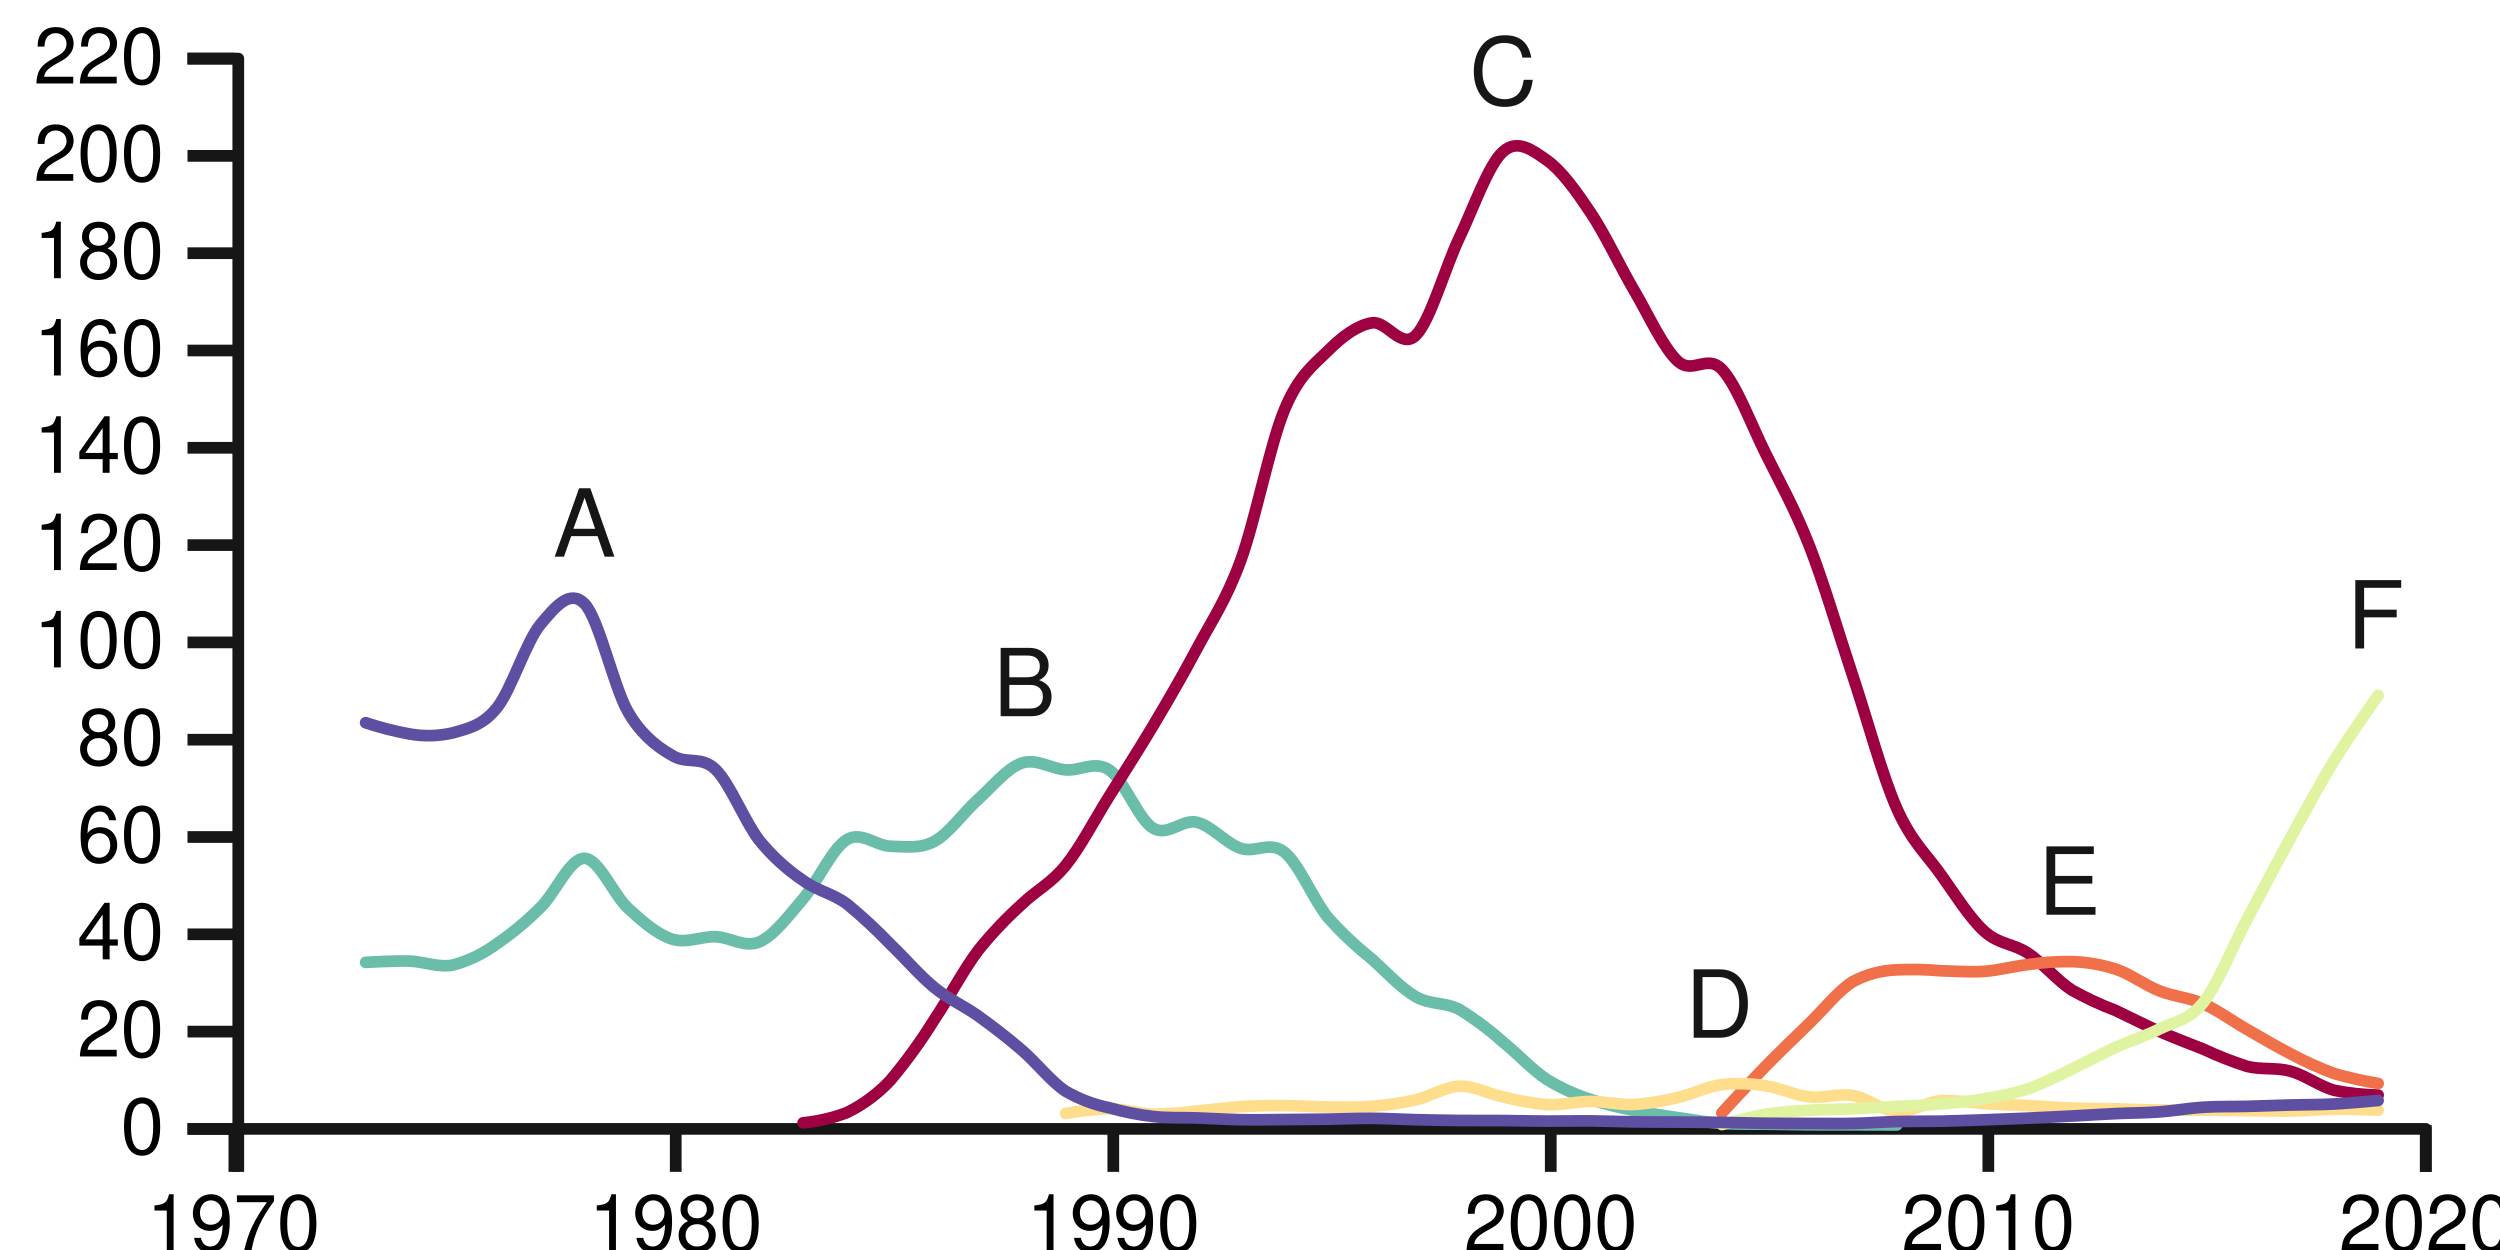
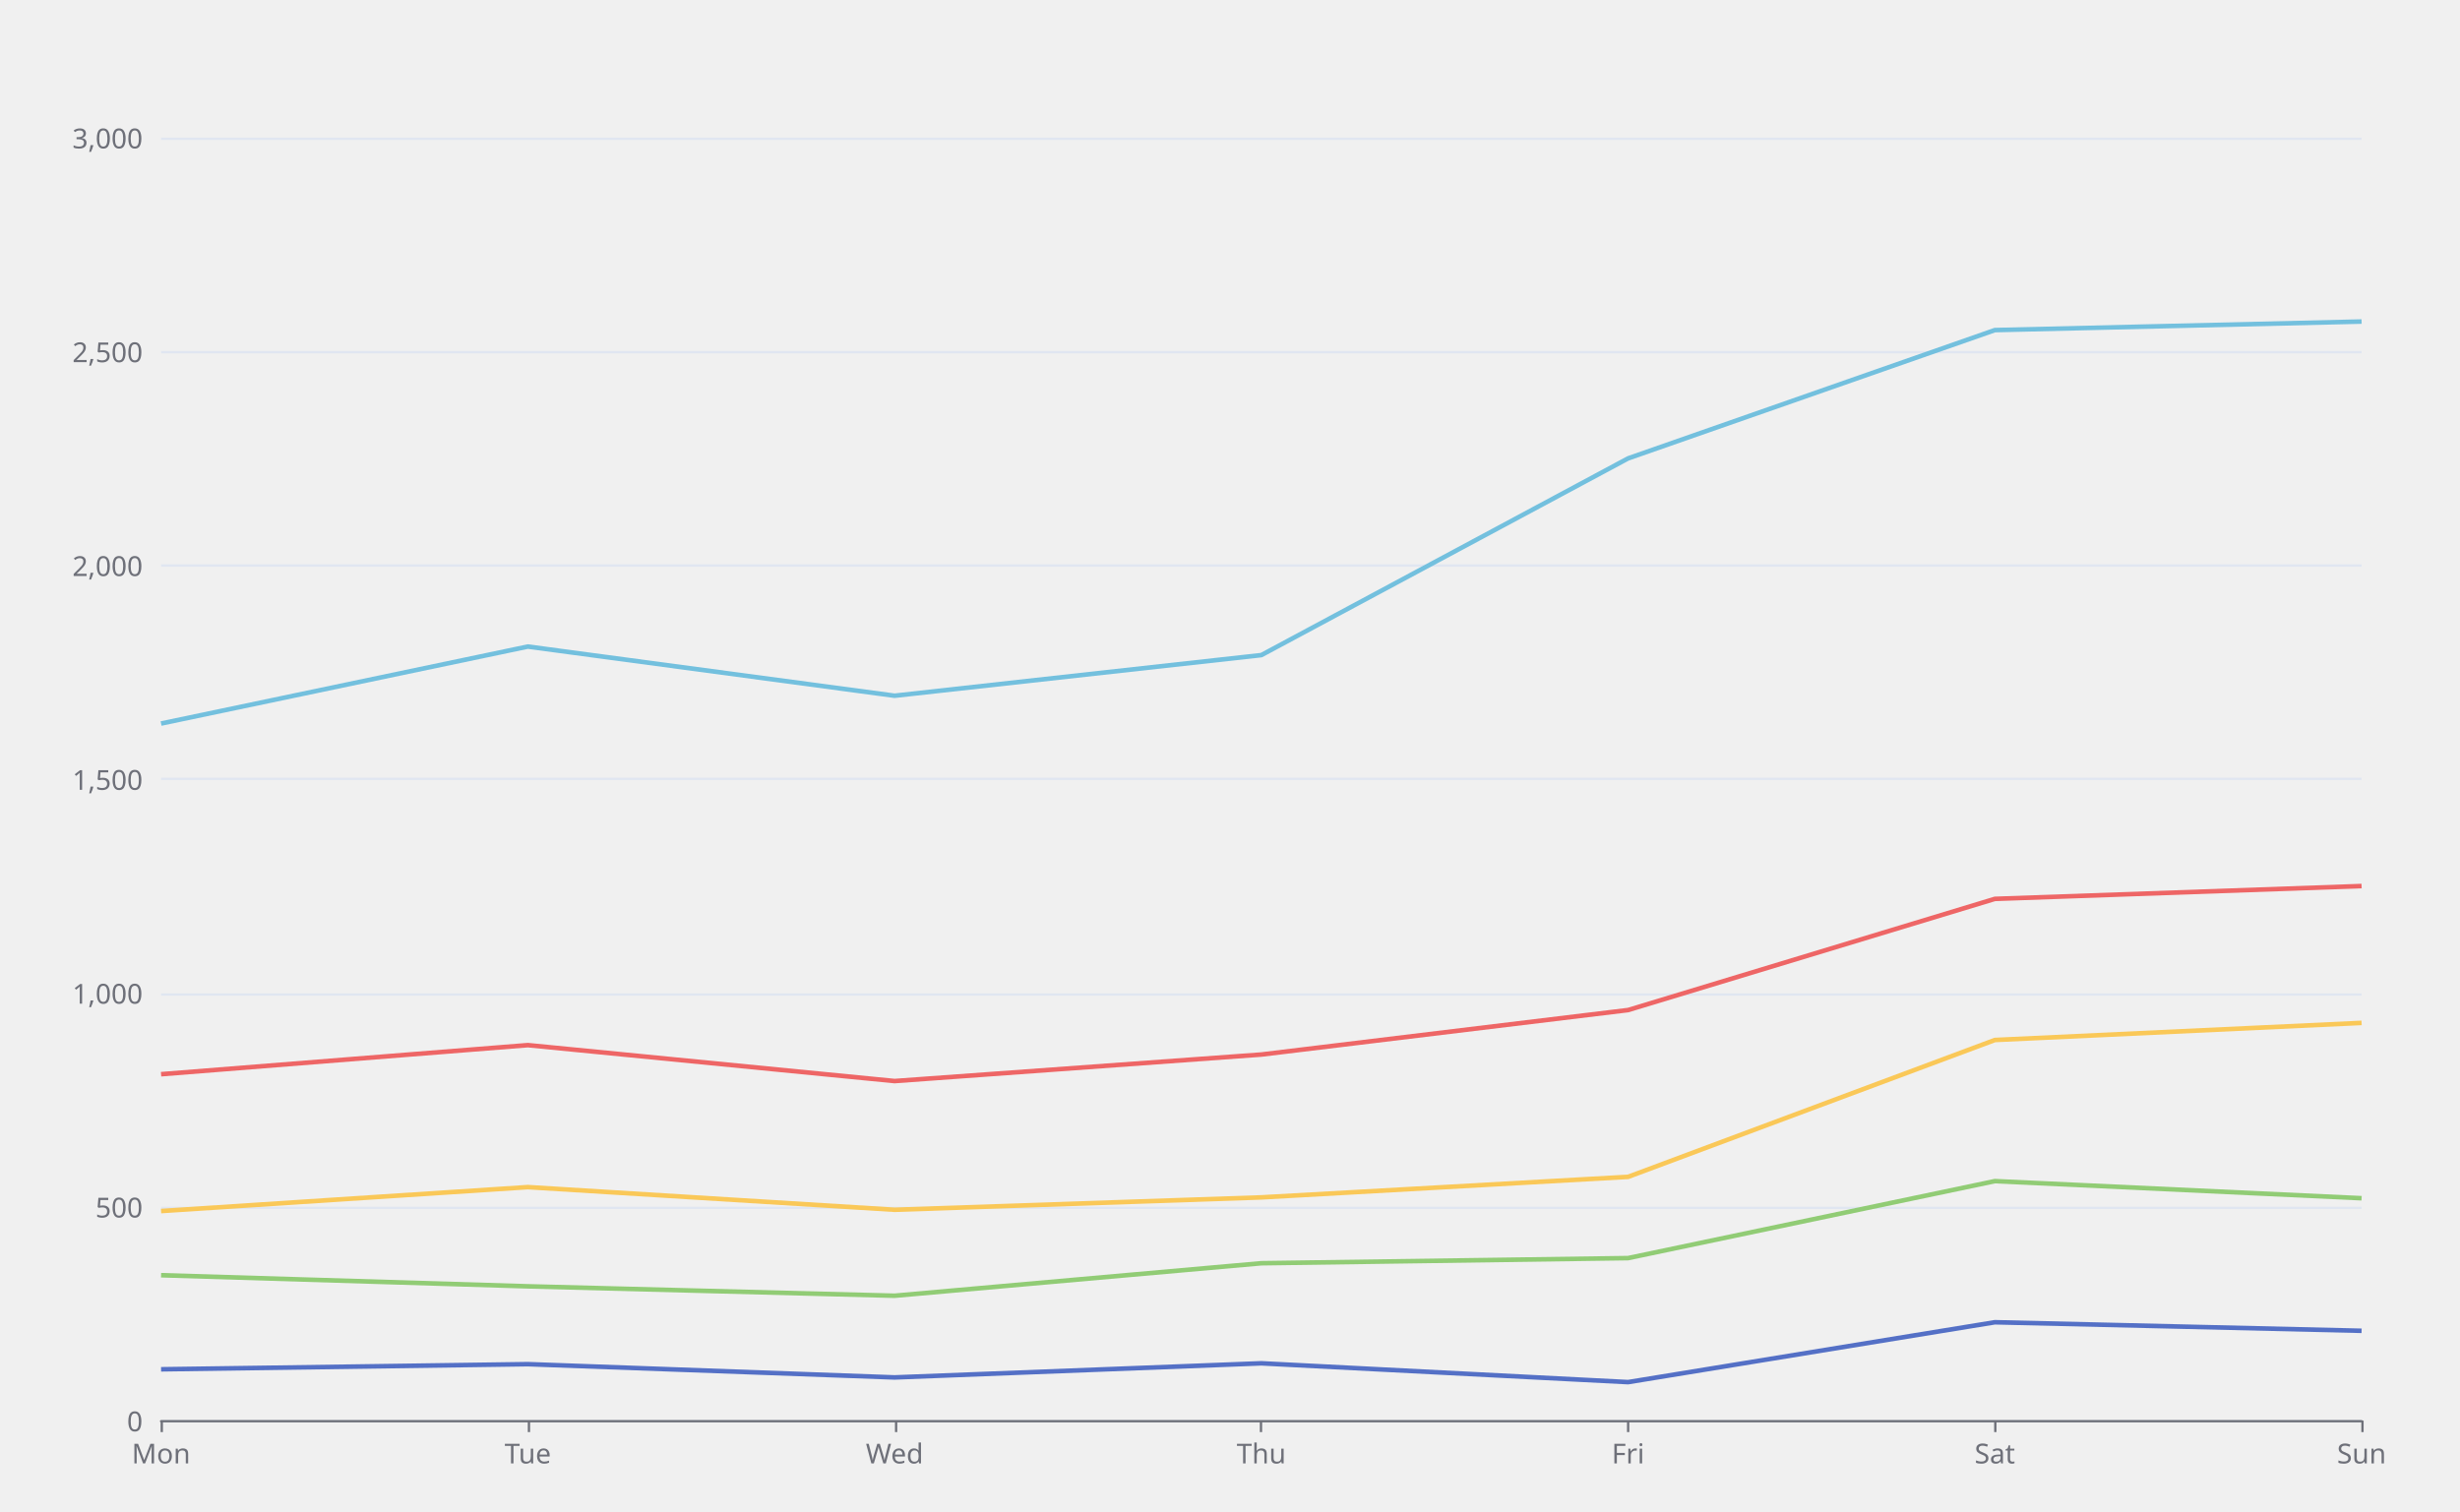
- <svg xmlns="http://www.w3.org/2000/svg" id="Layer_1" data-name="Layer 1" width="320" height="160" viewBox="0 0 320 160">
+ <svg xmlns="http://www.w3.org/2000/svg" width="1072" height="659" version="1.1" baseProfile="full" viewBox="0 0 1072 659">
+   <rect width="1072" height="659" x="0" y="0" id="0" fill="none" />
+   <path d="M70.189 619.5L1029.12 619.5" fill="none" stroke="#E0E6F1" />
+   <path d="M70.189 526.5L1029.12 526.5" fill="none" stroke="#E0E6F1" />
+   <path d="M70.189 433.5L1029.12 433.5" fill="none" stroke="#E0E6F1" />
+   <path d="M70.189 339.5L1029.12 339.5" fill="none" stroke="#E0E6F1" />
+   <path d="M70.189 246.5L1029.12 246.5" fill="none" stroke="#E0E6F1" />
+   <path d="M70.189 153.5L1029.12 153.5" fill="none" stroke="#E0E6F1" />
+   <path d="M70.189 60.5L1029.12 60.5" fill="none" stroke="#E0E6F1" />
+   <path d="M70.189 619.5L1029.12 619.5" fill="none" stroke="#6E7079" stroke-linecap="round" />
+   <path d="M70.5 619.23L70.5 624.23" fill="none" stroke="#6E7079" />
+   <path d="M230.5 619.23L230.5 624.23" fill="none" stroke="#6E7079" />
+   <path d="M390.5 619.23L390.5 624.23" fill="none" stroke="#6E7079" />
+   <path d="M549.5 619.23L549.5 624.23" fill="none" stroke="#6E7079" />
+   <path d="M709.5 619.23L709.5 624.23" fill="none" stroke="#6E7079" />
+   <path d="M869.5 619.23L869.5 624.23" fill="none" stroke="#6E7079" />
+   <path d="M1029.5 619.23L1029.5 624.23" fill="none" stroke="#6E7079" />
+   <text dominant-baseline="central" text-anchor="end" style="font-size:12px;font-family:sans-serif;" transform="translate(62.1893 619.23)" fill="#6E7079">0</text>
+   <text dominant-baseline="central" text-anchor="end" style="font-size:12px;font-family:sans-serif;" transform="translate(62.1893 526.025)" fill="#6E7079">500</text>
+   <text dominant-baseline="central" text-anchor="end" style="font-size:12px;font-family:sans-serif;" transform="translate(62.1893 432.82)" fill="#6E7079">1,000</text>
+   <text dominant-baseline="central" text-anchor="end" style="font-size:12px;font-family:sans-serif;" transform="translate(62.1893 339.615)" fill="#6E7079">1,500</text>
+   <text dominant-baseline="central" text-anchor="end" style="font-size:12px;font-family:sans-serif;" transform="translate(62.1893 246.41)" fill="#6E7079">2,000</text>
+   <text dominant-baseline="central" text-anchor="end" style="font-size:12px;font-family:sans-serif;" transform="translate(62.1893 153.205)" fill="#6E7079">2,500</text>
+   <text dominant-baseline="central" text-anchor="end" style="font-size:12px;font-family:sans-serif;" transform="translate(62.1893 60)" fill="#6E7079">3,000</text>
+   <text dominant-baseline="central" text-anchor="middle" style="font-size:12px;font-family:sans-serif;" y="6" transform="translate(70.1893 627.23)" fill="#6E7079">Mon</text>
+   <text dominant-baseline="central" text-anchor="middle" style="font-size:12px;font-family:sans-serif;" y="6" transform="translate(230.0111 627.23)" fill="#6E7079">Tue</text>
+   <text dominant-baseline="central" text-anchor="middle" style="font-size:12px;font-family:sans-serif;" y="6" transform="translate(389.8329 627.23)" fill="#6E7079">Wed</text>
+   <text dominant-baseline="central" text-anchor="middle" style="font-size:12px;font-family:sans-serif;" y="6" transform="translate(549.6546 627.23)" fill="#6E7079">Thu</text>
+   <text dominant-baseline="central" text-anchor="middle" style="font-size:12px;font-family:sans-serif;" y="6" transform="translate(709.4764 627.23)" fill="#6E7079">Fri</text>
+   <text dominant-baseline="central" text-anchor="middle" style="font-size:12px;font-family:sans-serif;" y="6" transform="translate(869.2982 627.23)" fill="#6E7079">Sat</text>
+   <text dominant-baseline="central" text-anchor="middle" style="font-size:12px;font-family:sans-serif;" y="6" transform="translate(1029.12 627.23)" fill="#6E7079">Sun</text>
+   <g clip-path="url(#zr4-c0)">
+     <path d="M70.189 596.861L230.011 594.624L389.833 600.403L549.655 594.251L709.476 602.453L869.298 576.356L1029.12 580.084" fill="none" stroke="rgb(84,112,198)" stroke-width="2" stroke-linejoin="bevel" />
+   </g>
+   <g clip-path="url(#zr4-c1)">
+     <path d="M70.189 555.851L230.011 560.697L389.833 564.798L549.655 550.631L709.476 548.394L869.298 514.84L1029.12 522.297" fill="none" stroke="rgb(145,204,117)" stroke-width="2" stroke-linejoin="bevel" />
+   </g>
+   <g clip-path="url(#zr4-c2)">
+     <path d="M70.189 527.889L230.011 517.45L389.833 527.33L549.655 521.924L709.476 512.976L869.298 453.325L1029.12 445.869" fill="none" stroke="rgb(250,200,88)" stroke-width="2" stroke-linejoin="bevel" />
+   </g>
+   <g clip-path="url(#zr4-c3)">
+     <path d="M70.189 468.238L230.011 455.562L389.833 471.221L549.655 459.663L709.476 440.276L869.298 391.81L1029.12 386.217" fill="none" stroke="rgb(238,102,102)" stroke-width="2" stroke-linejoin="bevel" />
+   </g>
+   <g clip-path="url(#zr4-c4)">
+     <path d="M70.189 315.382L230.011 281.828L389.833 303.265L549.655 285.556L709.476 199.808L869.298 143.885L1029.12 140.156" fill="none" stroke="rgb(115,192,222)" stroke-width="2" stroke-linejoin="bevel" />
+   </g>
+   <path d="M1 0A1 1 0 1 1 1 -0" transform="matrix(2,0,0,2,70.1893,596.8608)" fill="rgb(255,255,255)" stroke="#5470c6" />
+   <path d="M1 0A1 1 0 1 1 1 -0" transform="matrix(2,0,0,2,230.0111,594.6239)" fill="rgb(255,255,255)" stroke="#5470c6" />
+   <path d="M1 0A1 1 0 1 1 1 -0" transform="matrix(2,0,0,2,389.8329,600.4026)" fill="rgb(255,255,255)" stroke="#5470c6" />
+   <path d="M1 0A1 1 0 1 1 1 -0" transform="matrix(2,0,0,2,549.6547,594.251)" fill="rgb(255,255,255)" stroke="#5470c6" />
+   <path d="M1 0A1 1 0 1 1 1 -0" transform="matrix(2,0,0,2,709.4764,602.4531)" fill="rgb(255,255,255)" stroke="#5470c6" />
+   <path d="M1 0A1 1 0 1 1 1 -0" transform="matrix(2,0,0,2,869.2982,576.3557)" fill="rgb(255,255,255)" stroke="#5470c6" />
+   <path d="M1 0A1 1 0 1 1 1 -0" transform="matrix(2,0,0,2,1029.12,580.0839)" fill="rgb(255,255,255)" stroke="#5470c6" />
+   <path d="M1 0A1 1 0 1 1 1 -0" transform="matrix(2,0,0,2,70.1893,555.8506)" fill="rgb(255,255,255)" stroke="#91cc75" />
+   <path d="M1 0A1 1 0 1 1 1 -0" transform="matrix(2,0,0,2,230.0111,560.6973)" fill="rgb(255,255,255)" stroke="#91cc75" />
+   <path d="M1 0A1 1 0 1 1 1 -0" transform="matrix(2,0,0,2,389.8329,564.7983)" fill="rgb(255,255,255)" stroke="#91cc75" />
+   <path d="M1 0A1 1 0 1 1 1 -0" transform="matrix(2,0,0,2,549.6547,550.6311)" fill="rgb(255,255,255)" stroke="#91cc75" />
+   <path d="M1 0A1 1 0 1 1 1 -0" transform="matrix(2,0,0,2,709.4764,548.3942)" fill="rgb(255,255,255)" stroke="#91cc75" />
+   <path d="M1 0A1 1 0 1 1 1 -0" transform="matrix(2,0,0,2,869.2982,514.8404)" fill="rgb(255,255,255)" stroke="#91cc75" />
+   <path d="M1 0A1 1 0 1 1 1 -0" transform="matrix(2,0,0,2,1029.12,522.2968)" fill="rgb(255,255,255)" stroke="#91cc75" />
+   <path d="M1 0A1 1 0 1 1 1 -0" transform="matrix(2,0,0,2,70.1893,527.8891)" fill="rgb(255,255,255)" stroke="#fac858" />
+   <path d="M1 0A1 1 0 1 1 1 -0" transform="matrix(2,0,0,2,230.0111,517.4501)" fill="rgb(255,255,255)" stroke="#fac858" />
+   <path d="M1 0A1 1 0 1 1 1 -0" transform="matrix(2,0,0,2,389.8329,527.3299)" fill="rgb(255,255,255)" stroke="#fac858" />
+   <path d="M1 0A1 1 0 1 1 1 -0" transform="matrix(2,0,0,2,549.6547,521.924)" fill="rgb(255,255,255)" stroke="#fac858" />
+   <path d="M1 0A1 1 0 1 1 1 -0" transform="matrix(2,0,0,2,709.4764,512.9763)" fill="rgb(255,255,255)" stroke="#fac858" />
+   <path d="M1 0A1 1 0 1 1 1 -0" transform="matrix(2,0,0,2,869.2982,453.3251)" fill="rgb(255,255,255)" stroke="#fac858" />
+   <path d="M1 0A1 1 0 1 1 1 -0" transform="matrix(2,0,0,2,1029.12,445.8687)" fill="rgb(255,255,255)" stroke="#fac858" />
+   <path d="M1 0A1 1 0 1 1 1 -0" transform="matrix(2,0,0,2,70.1893,468.2379)" fill="rgb(255,255,255)" stroke="#ee6666" />
+   <path d="M1 0A1 1 0 1 1 1 -0" transform="matrix(2,0,0,2,230.0111,455.562)" fill="rgb(255,255,255)" stroke="#ee6666" />
+   <path d="M1 0A1 1 0 1 1 1 -0" transform="matrix(2,0,0,2,389.8329,471.2205)" fill="rgb(255,255,255)" stroke="#ee6666" />
+   <path d="M1 0A1 1 0 1 1 1 -0" transform="matrix(2,0,0,2,549.6547,459.663)" fill="rgb(255,255,255)" stroke="#ee6666" />
+   <path d="M1 0A1 1 0 1 1 1 -0" transform="matrix(2,0,0,2,709.4764,440.2764)" fill="rgb(255,255,255)" stroke="#ee6666" />
+   <path d="M1 0A1 1 0 1 1 1 -0" transform="matrix(2,0,0,2,869.2982,391.8098)" fill="rgb(255,255,255)" stroke="#ee6666" />
+   <path d="M1 0A1 1 0 1 1 1 -0" transform="matrix(2,0,0,2,1029.12,386.2175)" fill="rgb(255,255,255)" stroke="#ee6666" />
+   <path d="M1 0A1 1 0 1 1 1 -0" transform="matrix(2,0,0,2,70.1893,315.3817)" fill="rgb(255,255,255)" stroke="#73c0de" />
+   <path d="M1 0A1 1 0 1 1 1 -0" transform="matrix(2,0,0,2,230.0111,281.8279)" fill="rgb(255,255,255)" stroke="#73c0de" />
+   <path d="M1 0A1 1 0 1 1 1 -0" transform="matrix(2,0,0,2,389.8329,303.265)" fill="rgb(255,255,255)" stroke="#73c0de" />
+   <path d="M1 0A1 1 0 1 1 1 -0" transform="matrix(2,0,0,2,549.6547,285.5561)" fill="rgb(255,255,255)" stroke="#73c0de" />
+   <path d="M1 0A1 1 0 1 1 1 -0" transform="matrix(2,0,0,2,709.4764,199.8075)" fill="rgb(255,255,255)" stroke="#73c0de" />
+   <path d="M1 0A1 1 0 1 1 1 -0" transform="matrix(2,0,0,2,869.2982,143.8845)" fill="rgb(255,255,255)" stroke="#73c0de" />
+   <path d="M1 0A1 1 0 1 1 1 -0" transform="matrix(2,0,0,2,1029.12,140.1563)" fill="rgb(255,255,255)" stroke="#73c0de" />
+   <path d="M-5 -5l10 0l0 10l-10 0Z" transform="translate(536 5)" fill="rgb(0,0,0)" fill-opacity="0" stroke="#ccc" stroke-width="0" />
+   <path d="M-5 -5l57.013 0l0 28l-57.013 0Z" transform="translate(5 5)" fill="rgb(0,0,0)" fill-opacity="0" stroke="#ccc" stroke-width="0" />
  <defs>
-     <style>
-       .cls-1 {
-         fill: #fff;
-       }
- 
-       .cls-10, .cls-11, .cls-2, .cls-5, .cls-7, .cls-8, .cls-9 {
-         fill: none;
-         stroke-linejoin: round;
-         stroke-width: 1.5px;
-       }
- 
-       .cls-2 {
-         stroke: #161616;
-       }
- 
-       .cls-3, .cls-4 {
-         font-size: 10px;
-       }
- 
-       .cls-12, .cls-3, .cls-4, .cls-6 {
-         font-family: Helvetica;
-       }
- 
-       .cls-12, .cls-4, .cls-6 {
-         isolation: isolate;
-       }
- 
-       .cls-5 {
-         stroke: #69bda9;
-       }
- 
-       .cls-10, .cls-11, .cls-5, .cls-7, .cls-8, .cls-9 {
-         stroke-linecap: round;
-       }
- 
-       .cls-12, .cls-6 {
-         font-size: 12px;
-         fill: #161616;
-       }
- 
-       .cls-7 {
-         stroke: #9e0142;
-       }
- 
-       .cls-8 {
-         stroke: #f0704a;
-       }
- 
-       .cls-9 {
-         stroke: #fedd8d;
-       }
- 
-       .cls-10 {
-         stroke: #e0f3a1;
-       }
- 
-       .cls-11 {
-         stroke: #5e4fa2;
-       }
- 
-       .cls-12 {
-         letter-spacing: -0.055em;
-       }
-     </style>
+     <clipPath id="zr4-c0">
+       <path d="M69 59l961 0l0 561.23l-961 0Z" fill="#000" />
+     </clipPath>
+     <clipPath id="zr4-c1">
+       <path d="M69 59l961 0l0 561.23l-961 0Z" fill="#000" />
+     </clipPath>
+     <clipPath id="zr4-c2">
+       <path d="M69 59l961 0l0 561.23l-961 0Z" fill="#000" />
+     </clipPath>
+     <clipPath id="zr4-c3">
+       <path d="M69 59l961 0l0 561.23l-961 0Z" fill="#000" />
+     </clipPath>
+     <clipPath id="zr4-c4">
+       <path d="M69 59l961 0l0 561.23l-961 0Z" fill="#000" />
+     </clipPath>
  </defs>
-   <rect id="backgorund" class="cls-1" width="320" height="160" />
-   <g id="viz">
-     <g>
-       <g id="axes">
-         <g>
-           <path class="cls-2" d="M30.5,150v-5.5h280V150" />
-           <g>
-             <line class="cls-2" x1="30" y1="144" x2="30" y2="150" />
-             <text class="cls-3" transform="translate(18.7539 160.1)">1970</text>
-           </g>
-           <g>
-             <line class="cls-2" x1="86.494" y1="144" x2="86.494" y2="150" />
-             <text class="cls-4" transform="translate(75.3708 160.1)">1980</text>
-           </g>
-           <g>
-             <line class="cls-2" x1="142.503" y1="144" x2="142.503" y2="150" />
-             <text class="cls-4" transform="translate(131.38 160.1)">1990</text>
-           </g>
-           <g>
-             <line class="cls-2" x1="198.497" y1="144" x2="198.497" y2="150" />
-             <text class="cls-4" transform="translate(187.3739 160.1)">2000</text>
-           </g>
-           <g>
-             <line class="cls-2" x1="254.506" y1="144" x2="254.506" y2="150" />
-             <text class="cls-4" transform="translate(243.3831 160.1)">2010</text>
-           </g>
-           <g>
-             <line class="cls-2" x1="310.5" y1="144" x2="310.5" y2="150" />
-             <text class="cls-4" transform="translate(299.377 160.1)">2020</text>
-           </g>
-         </g>
-         <g>
-           <path class="cls-2" d="M24,144.5h6.5V7.5H24" />
-           <g>
-             <line class="cls-2" x1="30" y1="144.5" x2="24" y2="144.5" />
-             <text class="cls-3" transform="translate(15.4385 147.7)">0</text>
-           </g>
-           <g>
-             <line class="cls-2" x1="30" y1="132.046" x2="24" y2="132.046" />
-             <text class="cls-3" transform="translate(9.877 135.2455)">20</text>
-           </g>
-           <g>
-             <line class="cls-2" x1="30" y1="119.591" x2="24" y2="119.591" />
-             <text class="cls-3" transform="translate(9.877 122.7909)">40</text>
-           </g>
-           <g>
-             <line class="cls-2" x1="30" y1="107.136" x2="24" y2="107.136" />
-             <text class="cls-3" transform="translate(9.877 110.3364)">60</text>
-           </g>
-           <g>
-             <line class="cls-2" x1="30" y1="94.682" x2="24" y2="94.682" />
-             <text class="cls-3" transform="translate(9.877 97.8818)">80</text>
-           </g>
-           <g>
-             <line class="cls-2" x1="30" y1="82.227" x2="24" y2="82.227" />
-             <text class="cls-3" transform="translate(4.3154 85.4273)">100</text>
-           </g>
-           <g>
-             <line class="cls-2" x1="30" y1="69.773" x2="24" y2="69.773" />
-             <text class="cls-3" transform="translate(4.3154 72.9727)">120</text>
-           </g>
-           <g>
-             <line class="cls-2" x1="30" y1="57.318" x2="24" y2="57.318" />
-             <text class="cls-3" transform="translate(4.3154 60.5182)">140</text>
-           </g>
-           <g>
-             <line class="cls-2" x1="30" y1="44.864" x2="24" y2="44.864" />
-             <text class="cls-3" transform="translate(4.3154 48.0636)">160</text>
-           </g>
-           <g>
-             <line class="cls-2" x1="30" y1="32.409" x2="24" y2="32.409" />
-             <text class="cls-3" transform="translate(4.3154 35.6091)">180</text>
-           </g>
-           <g>
-             <line class="cls-2" x1="30" y1="19.954" x2="24" y2="19.954" />
-             <text class="cls-3" transform="translate(4.3154 23.1545)">200</text>
-           </g>
-           <g>
-             <line class="cls-2" x1="30" y1="7.5" x2="24" y2="7.5" />
-             <text class="cls-3" transform="translate(4.3154 10.7)">220</text>
-           </g>
-         </g>
-       </g>
-       <g id="viz-2" data-name="viz">
-         <g id="Tape">
-           <path class="cls-5" d="M46.804,123.181s3.731-.219,5.596-.162,3.731.872,5.596.503a16.775,16.775,0,0,0,5.596-2.718,39.071,39.071,0,0,0,5.612-4.668c1.868-1.823,3.731-6.289,5.596-6.268s3.731,4.672,5.596,6.393,3.728,3.328,5.596,3.935,3.744-.354,5.612-.293,3.731,1.469,5.596.661,3.731-3.329,5.596-5.511,3.728-6.46,5.596-7.582,3.744.811,5.612.848,3.731.373,5.596-.627,3.731-3.701,5.596-5.371,3.728-4.018,5.596-4.648,3.744.723,5.612.871,3.731-1.227,5.596.017,3.731,6.335,5.596,7.449,3.728-1.193,5.596-.763,3.744,2.701,5.612,3.339,3.731-.994,5.596.487,3.731,6.115,5.596,8.394a45.418,45.418,0,0,0,5.596,5.279c1.868,1.684,3.744,3.748,5.612,4.825s3.731.667,5.596,1.638a38.948,38.948,0,0,1,5.596,4.187c1.865,1.493,3.728,3.55,5.596,4.773a24.956,24.956,0,0,0,5.612,2.563,41.994,41.994,0,0,0,5.596,1.41c1.865.389,3.731.645,5.596.921s3.728.598,5.596.736,3.744.065,5.612.093,3.731.064,5.596.078,3.731.002,5.596.006,5.596.016,5.596.016" />
-           <text class="cls-6" transform="translate(127.13 91.6732)">B</text>
-         </g>
-         <g id="Disc">
-           <path class="cls-7" d="M102.798,143.725a22.094,22.094,0,0,0,5.596-1.308,19.035,19.035,0,0,0,5.612-4.18,66.834,66.834,0,0,0,5.596-7.748c1.865-2.762,3.731-6.365,5.596-8.823a49.931,49.931,0,0,1,5.596-5.924c1.868-1.815,3.744-2.657,5.612-4.967s3.731-5.911,5.596-8.893,3.731-5.858,5.596-8.997,3.728-6.318,5.596-9.84,3.744-6.194,5.612-11.291,3.731-14.809,5.596-19.288,3.731-5.73,5.596-7.587,3.728-3.232,5.596-3.555,3.744,3.437,5.612,1.619,3.731-8.605,5.596-12.528,3.731-9.364,5.596-11.015,3.728-.199,5.596,1.107,3.744,3.94,5.612,6.729,3.731,6.832,5.596,10.004,3.731,7.358,5.596,9.028,3.728-.973,5.596.994,3.744,7.039,5.612,10.808,3.731,7.046,5.596,11.809,3.731,11.164,5.596,16.766,3.728,12.638,5.596,16.848,3.744,5.795,5.612,8.416,3.731,5.625,5.596,7.31,3.731,1.547,5.596,2.799,3.728,3.493,5.596,4.714a41.605,41.605,0,0,0,5.612,2.613c1.868.882,3.731,1.858,5.596,2.68s3.731,1.51,5.596,2.254a47.759,47.759,0,0,0,5.596,2.211c1.868.473,3.744.115,5.612.628s3.731,1.94,5.596,2.448a32.377,32.377,0,0,0,5.596.604" />
-           <text class="cls-6" transform="translate(188.0676 13.4009)">C</text>
-         </g>
-         <g id="Download">
-           <path class="cls-8" d="M220.398,142.453s3.744-4.074,5.612-5.988,3.731-3.689,5.596-5.495,3.731-4.205,5.596-5.343a12.841,12.841,0,0,1,5.596-1.487,40.387,40.387,0,0,1,5.612.121c1.868.033,3.731.208,5.596.075s3.731-.665,5.596-.873a34.489,34.489,0,0,1,5.596-.377,20.873,20.873,0,0,1,5.612.958c1.868.624,3.731,2.049,5.596,2.788s3.731.829,5.596,1.649,3.728,2.203,5.596,3.272,3.744,2.196,5.612,3.141a44.15,44.15,0,0,0,5.596,2.532,49.43,49.43,0,0,0,5.596,1.256" />
-           <text class="cls-6" transform="translate(260.8657 117.0849)">E</text>
-         </g>
-         <g id="Other">
-           <path class="cls-9" d="M136.407,142.518a44.91,44.91,0,0,1,5.596-.617c1.865.017,3.731.666,5.596.718a49.32,49.32,0,0,0,5.596-.406c1.868-.162,3.744-.448,5.612-.564s3.731-.141,5.596-.133,3.731.167,5.596.181,3.728.058,5.596-.094a39.328,39.328,0,0,0,5.612-.817c1.868-.428,3.731-1.684,5.596-1.749s3.731.969,5.596,1.362a37.084,37.084,0,0,0,5.596.994c1.868.098,3.744-.404,5.612-.407s3.731.472,5.596.386a32.148,32.148,0,0,0,5.596-.902c1.865-.424,3.728-1.396,5.596-1.643a20.74,20.74,0,0,1,5.612.164c1.868.263,3.731,1.205,5.596,1.412s3.731-.484,5.596-.169,3.728,1.947,5.596,2.057,3.744-1.228,5.612-1.398a38.362,38.362,0,0,1,5.596.379c1.865.104,3.731.152,5.596.247s3.728.255,5.596.324,3.744.051,5.612.092,3.731.126,5.596.154,3.731.002,5.596.013,3.728.038,5.596.057,3.744.081,5.612.051,3.731-.209,5.596-.229,5.596.109,5.596.109" />
-           <text class="cls-6" transform="translate(215.7306 132.8277)">D</text>
-         </g>
-         <g id="Streaming">
-           <path class="cls-10" d="M220.398,143.942s3.744-1.02,5.612-1.324a55.868,55.868,0,0,1,5.596-.505c1.865-.115,3.731-.106,5.596-.188s3.728-.2,5.596-.301,3.744-.142,5.612-.307,3.731-.362,5.596-.686a36.49,36.49,0,0,0,5.596-1.256,54.687,54.687,0,0,0,5.596-2.536c1.868-.886,3.744-1.925,5.612-2.779s3.731-1.396,5.596-2.349,3.731-1.038,5.596-3.37,3.728-7.1,5.596-10.622,3.744-7.105,5.612-10.509,3.731-6.881,5.596-9.915,5.596-8.289,5.596-8.289" />
-           <text class="cls-6" transform="translate(300.4017 83.005)">F</text>
-         </g>
-         <g id="Vinyl">
-           <path class="cls-11" d="M46.804,92.51a41.007,41.007,0,0,0,5.596,1.436,13.711,13.711,0,0,0,5.596-.148c1.865-.556,3.728-.868,5.596-3.185s3.744-8.493,5.612-10.719,3.731-4.516,5.596-2.641,3.731,10.651,5.596,13.887a14.423,14.423,0,0,0,5.596,5.526c1.868,1.226,3.744.015,5.612,1.833s3.731,6.708,5.596,9.075a25.717,25.717,0,0,0,5.596,5.127c1.865,1.353,3.728,1.627,5.596,2.993a63.47,63.47,0,0,1,5.612,5.205c1.868,1.786,3.731,3.988,5.596,5.511s3.731,2.295,5.596,3.628,3.728,2.767,5.596,4.374,3.744,4.036,5.612,5.267a18.564,18.564,0,0,0,5.596,2.119,34.354,34.354,0,0,0,5.596,1.113c1.865.216,3.728.116,5.596.184s3.744.191,5.612.226,3.731-.006,5.596-.017,3.731-.026,5.596-.052,3.728-.116,5.596-.105,3.744.127,5.612.172,3.731.082,5.596.1,3.731-.001,5.596.013,3.728.064,5.596.071,3.744-.045,5.612-.029,3.731.101,5.596.127,3.731.016,5.596.028,3.728.018,5.596.043,3.744.086,5.612.107,3.731.018,5.596.021,3.731.035,5.596-.004,3.728-.186,5.596-.234,3.744-.014,5.612-.051,3.731-.11,5.596-.174,3.731-.132,5.596-.212,3.728-.173,5.596-.27,3.744-.225,5.612-.313,3.731-.08,5.596-.216,3.731-.482,5.596-.601,3.728-.065,5.596-.112,3.744-.122,5.612-.173,3.731-.032,5.596-.129,5.596-.449,5.596-.449" />
-           <text class="cls-12" transform="translate(70.7993 71.2513)">A</text>
-         </g>
-       </g>
-     </g>
-   </g>
</svg>
